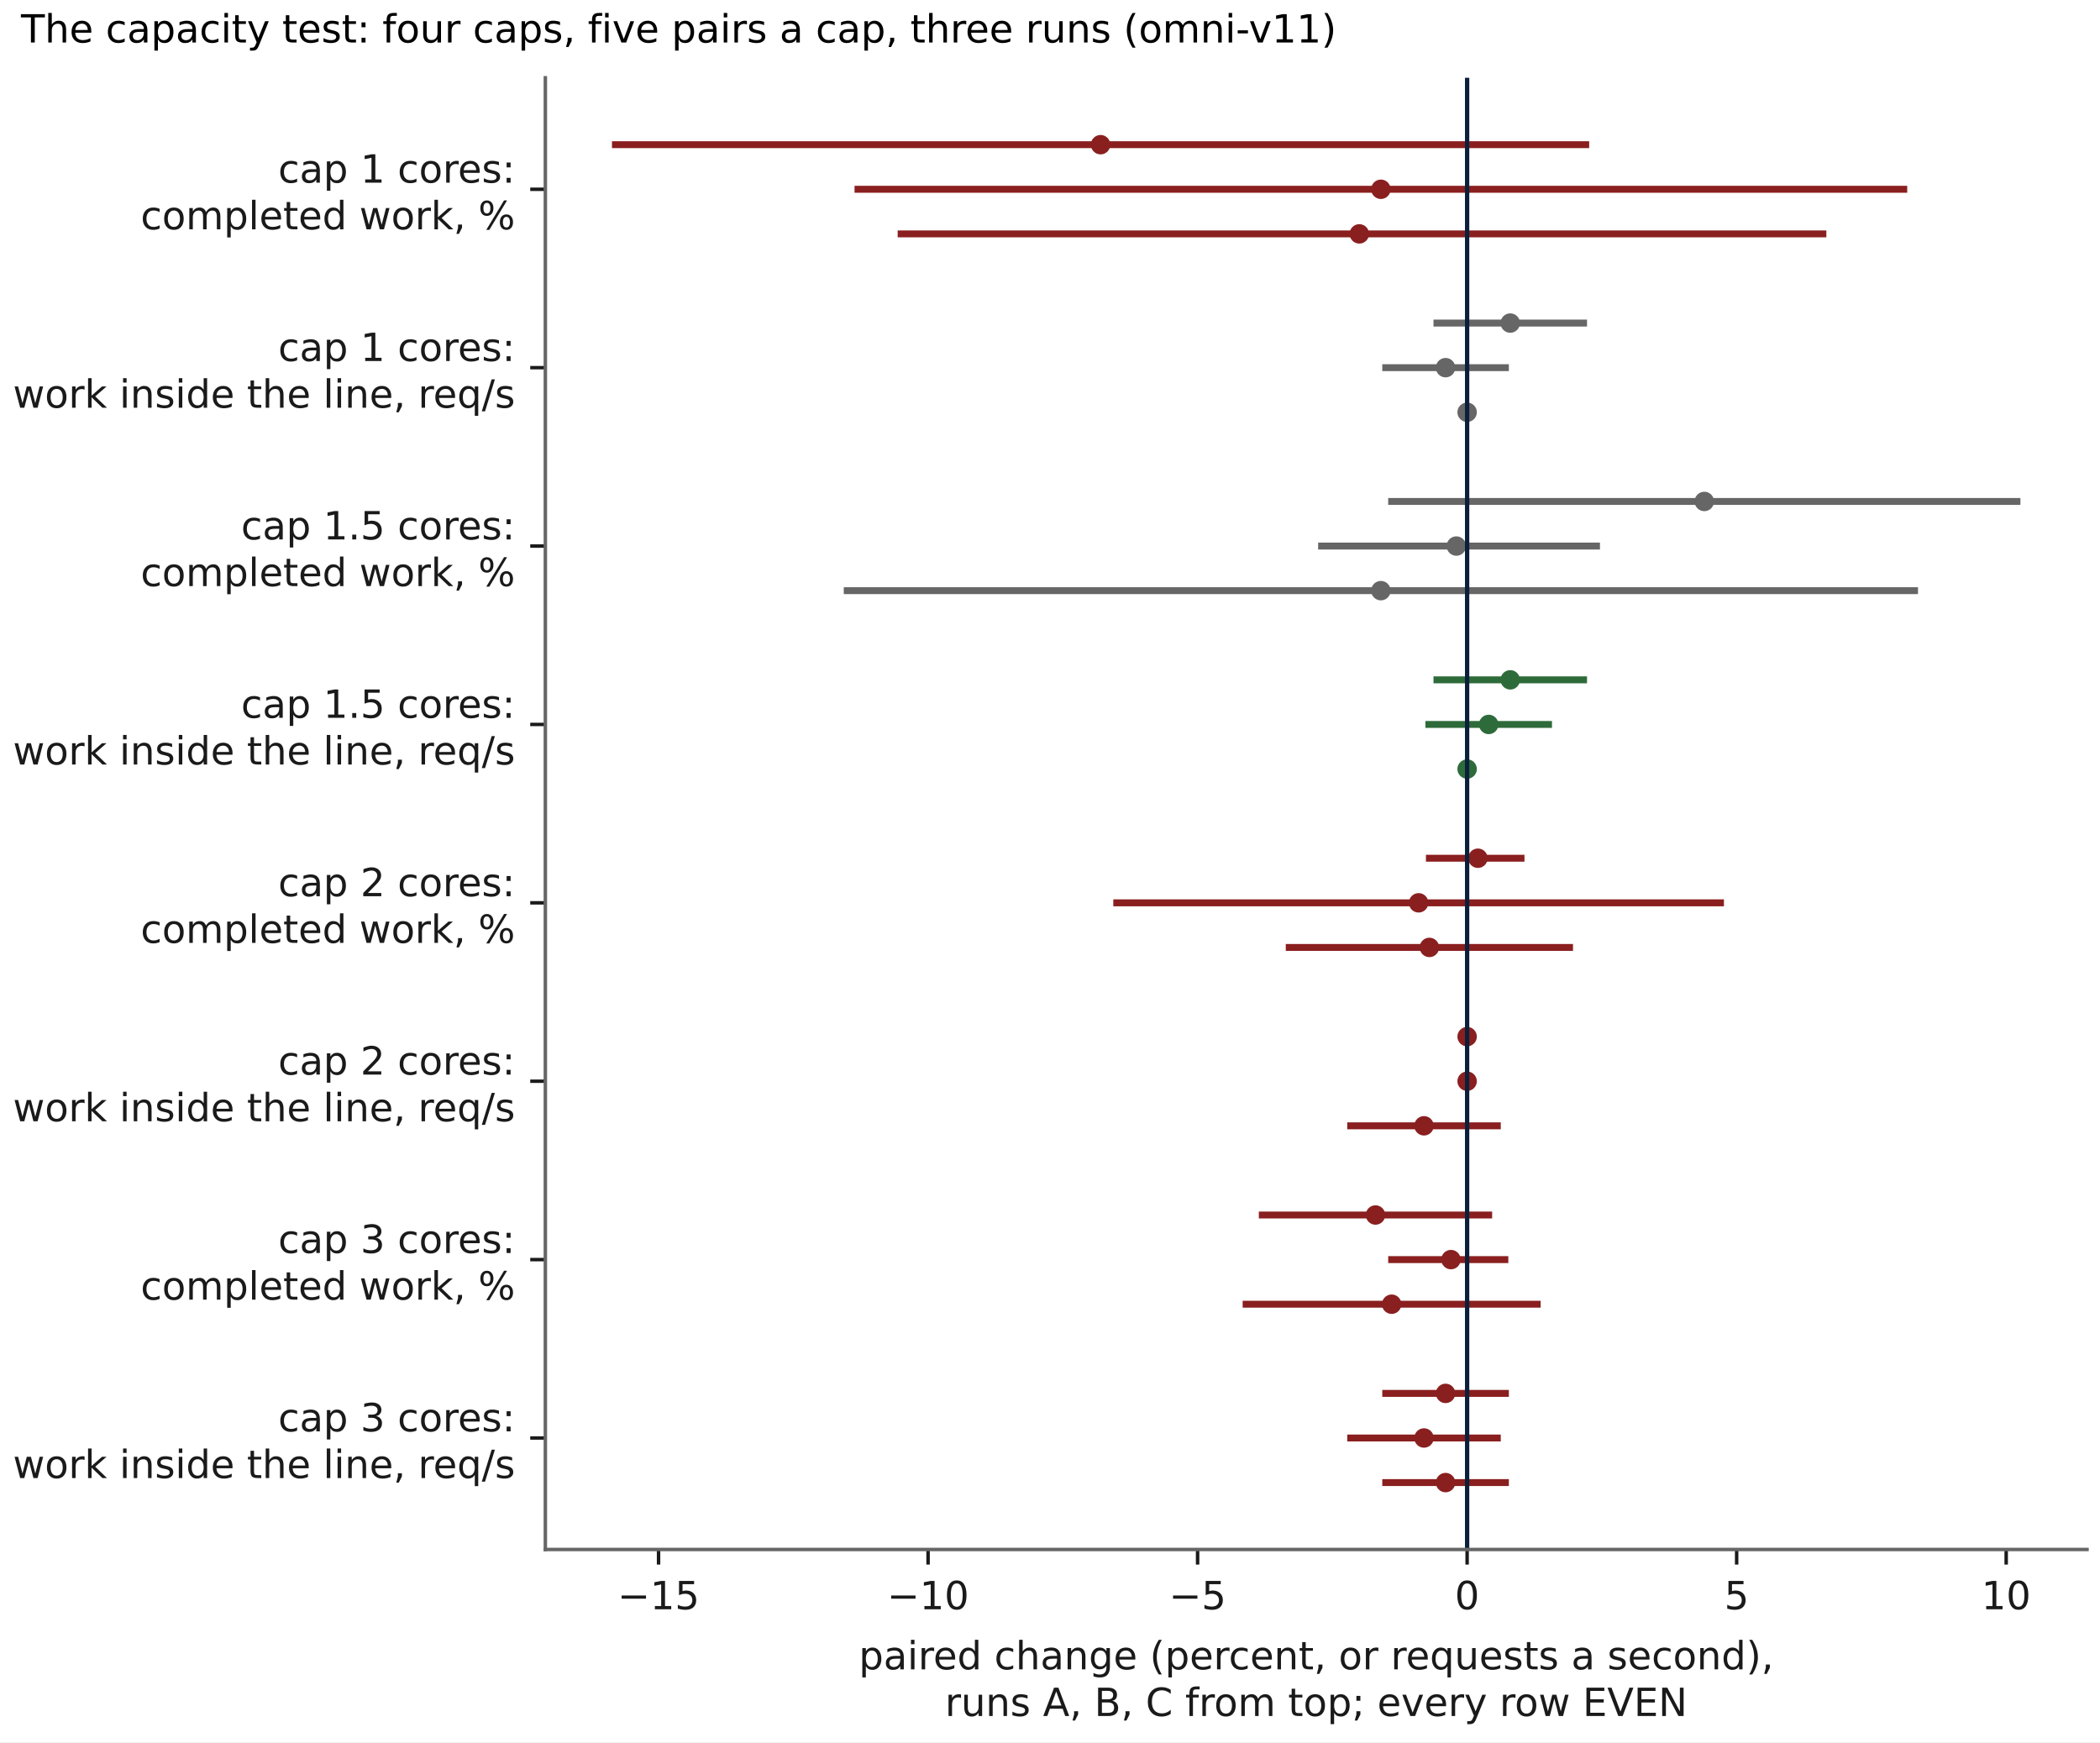
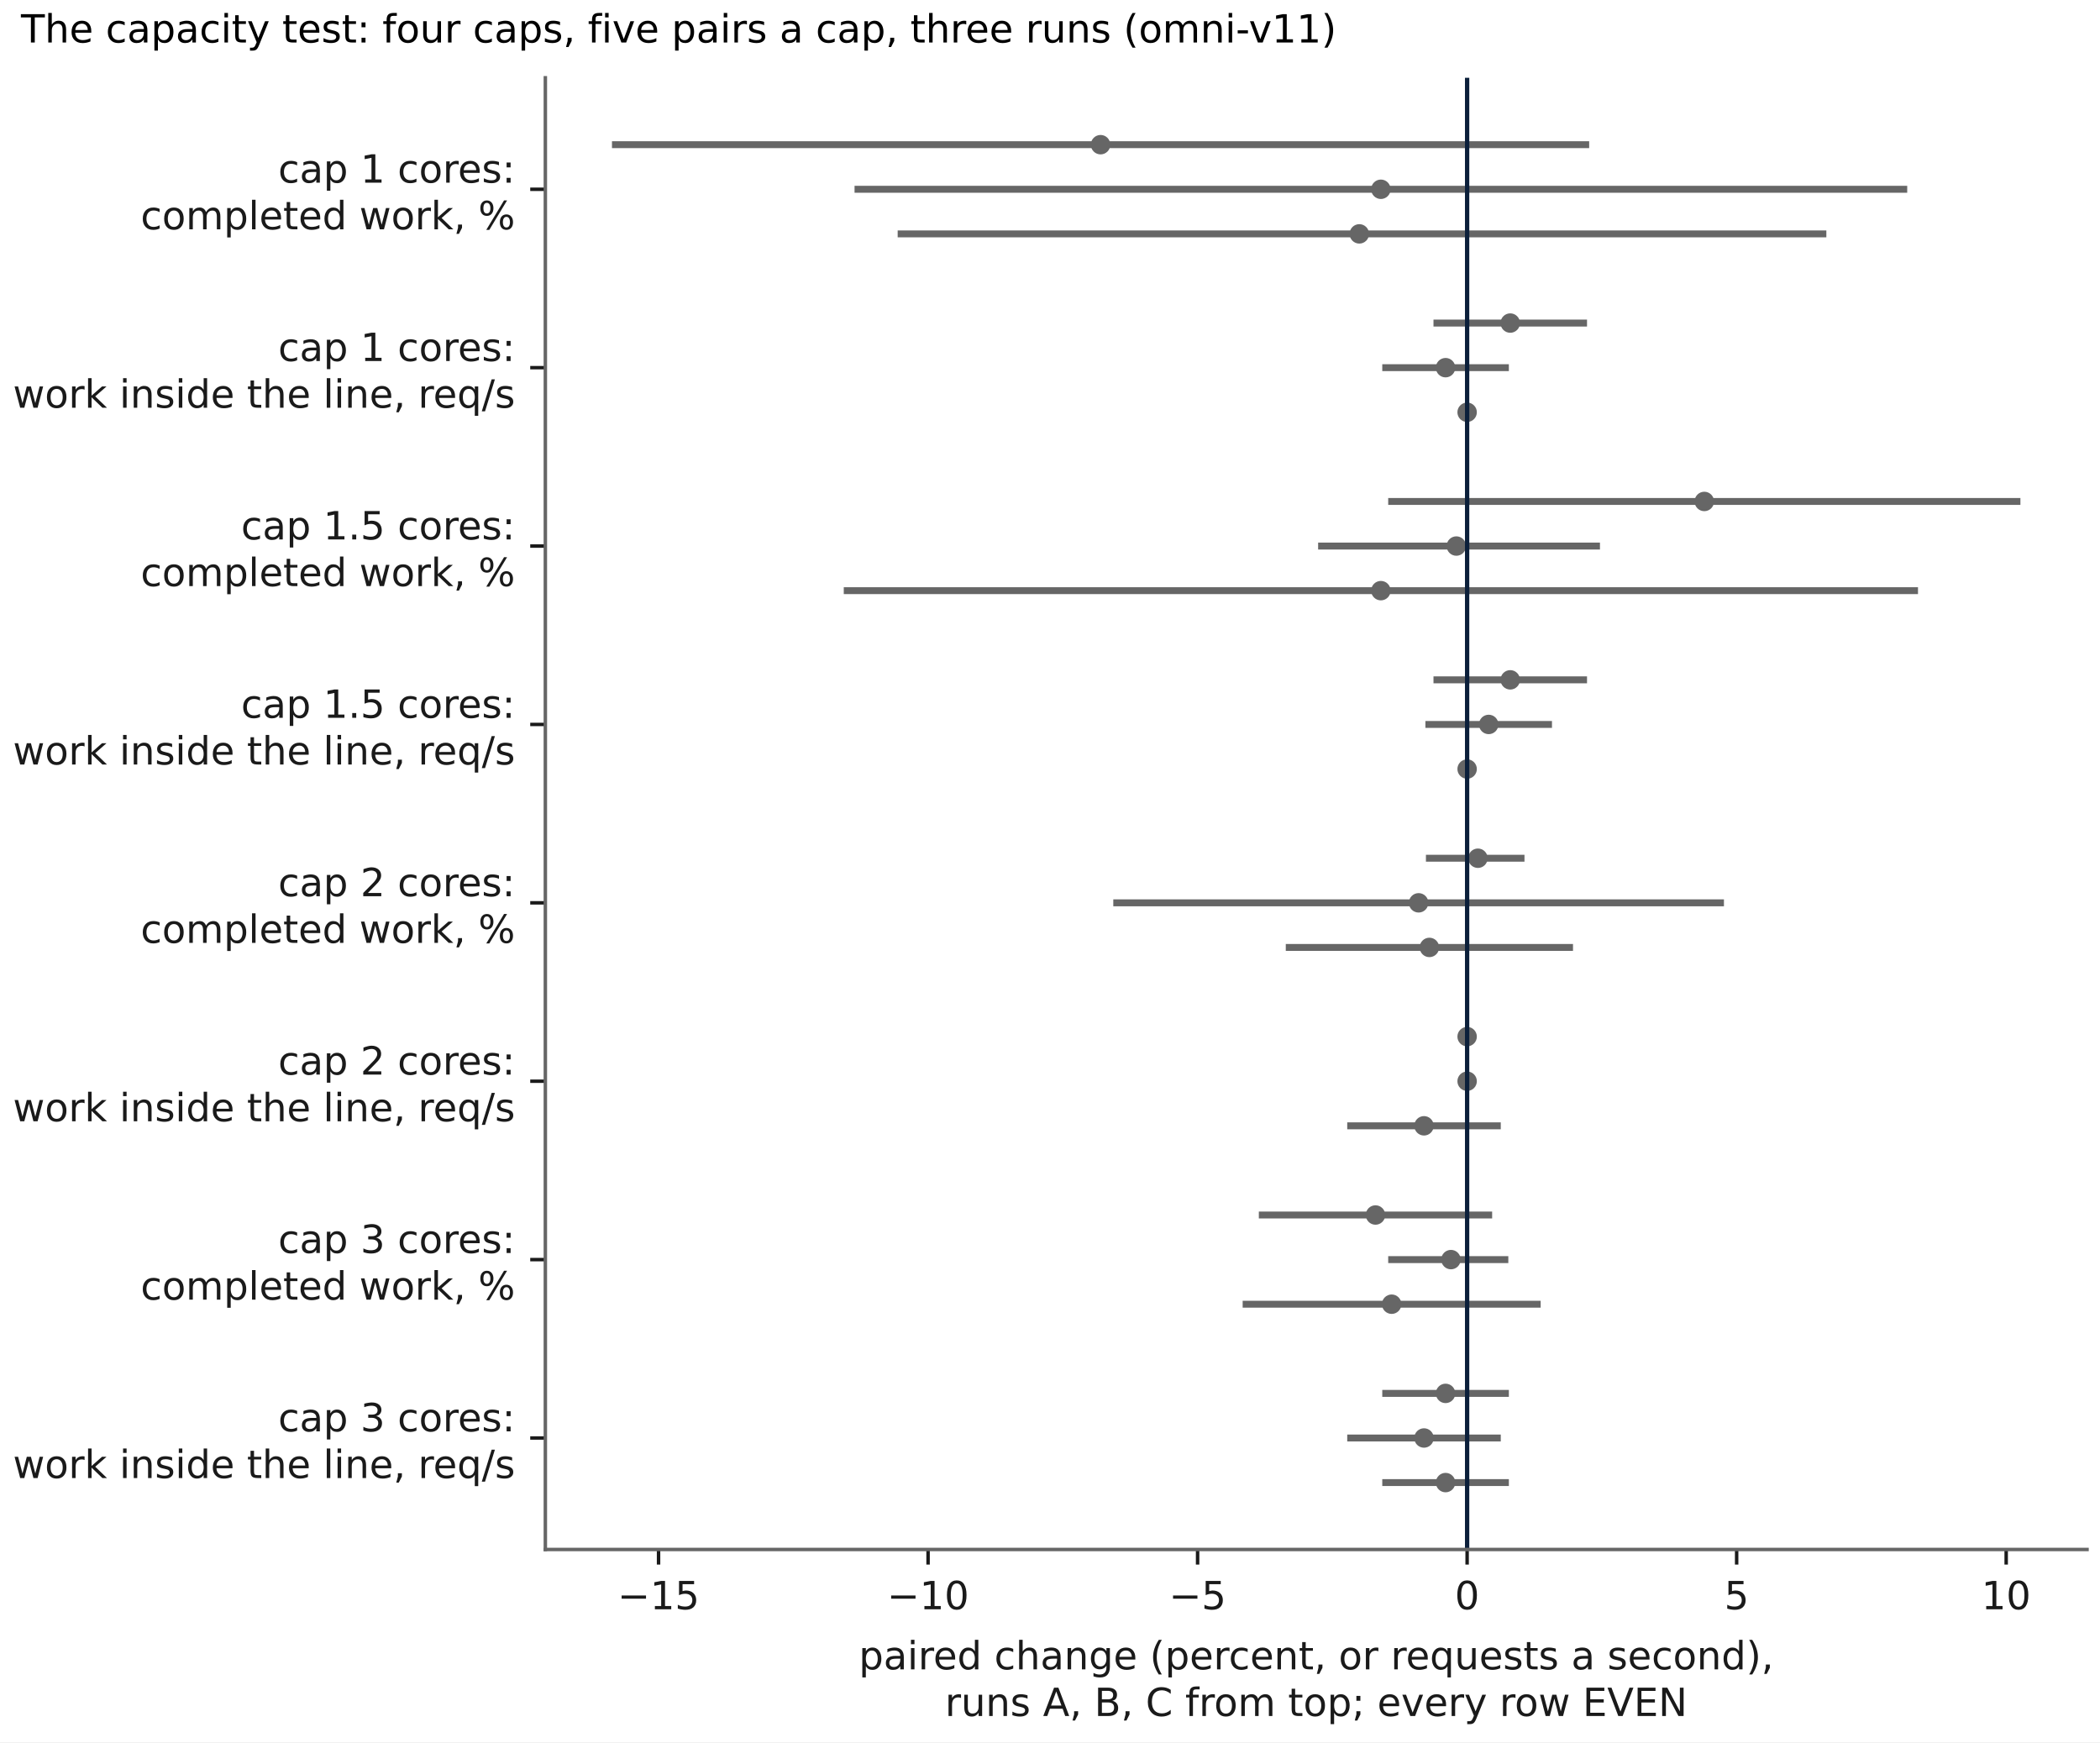
<svg xmlns="http://www.w3.org/2000/svg" xmlns:xlink="http://www.w3.org/1999/xlink" width="486pt" height="403.2pt" viewBox="0 0 486 403.2" version="1.1">
  <defs>
    <style type="text/css">*{stroke-linejoin: round; stroke-linecap: butt}</style>
  </defs>
  <g id="figure_1">
    <g id="patch_1">
      <path d="M 0 403.2  L 486 403.2  L 486 0  L 0 0  z " style="fill: #ffffff" />
    </g>
    <g id="axes_1">
      <g id="patch_2">
        <path d="M 126.21 358.595  L 483 358.595  L 483 18.001  L 126.21 18.001  z " style="fill: #ffffff" />
      </g>
      <g id="matplotlib.axis_1">
        <g id="xtick_1">
          <g id="line2d_1">
            <defs>
              <path id="m814b2a8047" d="M 0 0  L 0 3.5  " style="stroke: #1a1a1a; stroke-width: 0.8" />
            </defs>
            <g>
              <use xlink:href="#m814b2a8047" x="152.408" y="358.595" style="fill: #1a1a1a; stroke: #1a1a1a; stroke-width: 0.8" />
            </g>
          </g>
          <g id="text_1">
            <text style="font-size: 9px; font-family: 'DejaVu Sans'; text-anchor: middle; fill: #1a1a1a" x="152.408" y="372.433" transform="rotate(-0 152.4078 372.4327)">−15</text>
          </g>
        </g>
        <g id="xtick_2">
          <g id="line2d_2">
            <g>
              <use xlink:href="#m814b2a8047" x="214.784" y="358.595" style="fill: #1a1a1a; stroke: #1a1a1a; stroke-width: 0.8" />
            </g>
          </g>
          <g id="text_2">
            <text style="font-size: 9px; font-family: 'DejaVu Sans'; text-anchor: middle; fill: #1a1a1a" x="214.784" y="372.433" transform="rotate(-0 214.7836 372.4327)">−10</text>
          </g>
        </g>
        <g id="xtick_3">
          <g id="line2d_3">
            <g>
              <use xlink:href="#m814b2a8047" x="277.159" y="358.595" style="fill: #1a1a1a; stroke: #1a1a1a; stroke-width: 0.8" />
            </g>
          </g>
          <g id="text_3">
            <text style="font-size: 9px; font-family: 'DejaVu Sans'; text-anchor: middle; fill: #1a1a1a" x="277.159" y="372.433" transform="rotate(-0 277.1595 372.4327)">−5</text>
          </g>
        </g>
        <g id="xtick_4">
          <g id="line2d_4">
            <g>
              <use xlink:href="#m814b2a8047" x="339.535" y="358.595" style="fill: #1a1a1a; stroke: #1a1a1a; stroke-width: 0.8" />
            </g>
          </g>
          <g id="text_4">
            <text style="font-size: 9px; font-family: 'DejaVu Sans'; text-anchor: middle; fill: #1a1a1a" x="339.535" y="372.433" transform="rotate(-0 339.5353 372.4327)">0</text>
          </g>
        </g>
        <g id="xtick_5">
          <g id="line2d_5">
            <g>
              <use xlink:href="#m814b2a8047" x="401.911" y="358.595" style="fill: #1a1a1a; stroke: #1a1a1a; stroke-width: 0.8" />
            </g>
          </g>
          <g id="text_5">
            <text style="font-size: 9px; font-family: 'DejaVu Sans'; text-anchor: middle; fill: #1a1a1a" x="401.911" y="372.433" transform="rotate(-0 401.9112 372.4327)">5</text>
          </g>
        </g>
        <g id="xtick_6">
          <g id="line2d_6">
            <g>
              <use xlink:href="#m814b2a8047" x="464.287" y="358.595" style="fill: #1a1a1a; stroke: #1a1a1a; stroke-width: 0.8" />
            </g>
          </g>
          <g id="text_6">
            <text style="font-size: 9px; font-family: 'DejaVu Sans'; text-anchor: middle; fill: #1a1a1a" x="464.287" y="372.433" transform="rotate(-0 464.287 372.4327)">10</text>
          </g>
        </g>
        <g id="text_7">
          <text style="font-size: 9px; font-family: 'DejaVu Sans'; fill: #1a1a1a" transform="translate(198.7536 386.3343)">paired change (percent, or requests a second),</text>
          <text style="font-size: 9px; font-family: 'DejaVu Sans'; fill: #1a1a1a" transform="translate(218.7048 397.1368)">runs A, B, C from top; every row EVEN</text>
        </g>
      </g>
      <g id="matplotlib.axis_2">
        <g id="ytick_1">
          <g id="line2d_7">
            <defs>
              <path id="m31e56b5a68" d="M 0 0  L -3.5 0  " style="stroke: #1a1a1a; stroke-width: 0.8" />
            </defs>
            <g>
              <use xlink:href="#m31e56b5a68" x="126.21" y="332.792" style="fill: #1a1a1a; stroke: #1a1a1a; stroke-width: 0.8" />
            </g>
          </g>
          <g id="text_8">
            <text style="font-size: 9px; font-family: 'DejaVu Sans'; fill: #1a1a1a" transform="translate(64.3704 331.2605)">cap 3 cores:</text>
            <text style="font-size: 9px; font-family: 'DejaVu Sans'; fill: #1a1a1a" transform="translate(3.00024 342.0629)">work inside the line, req/s</text>
          </g>
        </g>
        <g id="ytick_2">
          <g id="line2d_8">
            <g>
              <use xlink:href="#m31e56b5a68" x="126.21" y="291.508" style="fill: #1a1a1a; stroke: #1a1a1a; stroke-width: 0.8" />
            </g>
          </g>
          <g id="text_9">
            <text style="font-size: 9px; font-family: 'DejaVu Sans'; fill: #1a1a1a" transform="translate(64.3704 289.9764)">cap 3 cores:</text>
            <text style="font-size: 9px; font-family: 'DejaVu Sans'; fill: #1a1a1a" transform="translate(32.54555 300.7789)">completed work, %</text>
          </g>
        </g>
        <g id="ytick_3">
          <g id="line2d_9">
            <g>
              <use xlink:href="#m31e56b5a68" x="126.21" y="250.224" style="fill: #1a1a1a; stroke: #1a1a1a; stroke-width: 0.8" />
            </g>
          </g>
          <g id="text_10">
            <text style="font-size: 9px; font-family: 'DejaVu Sans'; fill: #1a1a1a" transform="translate(64.3704 248.6924)">cap 2 cores:</text>
            <text style="font-size: 9px; font-family: 'DejaVu Sans'; fill: #1a1a1a" transform="translate(3.00024 259.4948)">work inside the line, req/s</text>
          </g>
        </g>
        <g id="ytick_4">
          <g id="line2d_10">
            <g>
              <use xlink:href="#m31e56b5a68" x="126.21" y="208.94" style="fill: #1a1a1a; stroke: #1a1a1a; stroke-width: 0.8" />
            </g>
          </g>
          <g id="text_11">
            <text style="font-size: 9px; font-family: 'DejaVu Sans'; fill: #1a1a1a" transform="translate(64.3704 207.4083)">cap 2 cores:</text>
            <text style="font-size: 9px; font-family: 'DejaVu Sans'; fill: #1a1a1a" transform="translate(32.54555 218.2108)">completed work, %</text>
          </g>
        </g>
        <g id="ytick_5">
          <g id="line2d_11">
            <g>
              <use xlink:href="#m31e56b5a68" x="126.21" y="167.656" style="fill: #1a1a1a; stroke: #1a1a1a; stroke-width: 0.8" />
            </g>
          </g>
          <g id="text_12">
            <text style="font-size: 9px; font-family: 'DejaVu Sans'; fill: #1a1a1a" transform="translate(55.78383 166.1243)">cap 1.5 cores:</text>
            <text style="font-size: 9px; font-family: 'DejaVu Sans'; fill: #1a1a1a" transform="translate(3.00024 176.9267)">work inside the line, req/s</text>
          </g>
        </g>
        <g id="ytick_6">
          <g id="line2d_12">
            <g>
              <use xlink:href="#m31e56b5a68" x="126.21" y="126.372" style="fill: #1a1a1a; stroke: #1a1a1a; stroke-width: 0.8" />
            </g>
          </g>
          <g id="text_13">
            <text style="font-size: 9px; font-family: 'DejaVu Sans'; fill: #1a1a1a" transform="translate(55.78383 124.8402)">cap 1.5 cores:</text>
            <text style="font-size: 9px; font-family: 'DejaVu Sans'; fill: #1a1a1a" transform="translate(32.54555 135.6427)">completed work, %</text>
          </g>
        </g>
        <g id="ytick_7">
          <g id="line2d_13">
            <g>
              <use xlink:href="#m31e56b5a68" x="126.21" y="85.088" style="fill: #1a1a1a; stroke: #1a1a1a; stroke-width: 0.8" />
            </g>
          </g>
          <g id="text_14">
            <text style="font-size: 9px; font-family: 'DejaVu Sans'; fill: #1a1a1a" transform="translate(64.3704 83.55616)">cap 1 cores:</text>
            <text style="font-size: 9px; font-family: 'DejaVu Sans'; fill: #1a1a1a" transform="translate(3.00024 94.35862)">work inside the line, req/s</text>
          </g>
        </g>
        <g id="ytick_8">
          <g id="line2d_14">
            <g>
              <use xlink:href="#m31e56b5a68" x="126.21" y="43.804" style="fill: #1a1a1a; stroke: #1a1a1a; stroke-width: 0.8" />
            </g>
          </g>
          <g id="text_15">
            <text style="font-size: 9px; font-family: 'DejaVu Sans'; fill: #1a1a1a" transform="translate(64.3704 42.27211)">cap 1 cores:</text>
            <text style="font-size: 9px; font-family: 'DejaVu Sans'; fill: #1a1a1a" transform="translate(32.54555 53.07457)">completed work, %</text>
          </g>
        </g>
      </g>
      <g id="line2d_15">
-         <path d="M 320.698 322.471  L 348.393 322.471  " clip-path="url(#pdcd9a6ac54)" style="fill: none; stroke: #8a1f1f; stroke-width: 1.6; stroke-linecap: square" />
+         <path d="M 320.698 322.471  L 348.393 322.471  " clip-path="url(#pdcd9a6ac54)" style="fill: none; stroke: #666666; stroke-width: 1.6; stroke-linecap: square" />
      </g>
      <g id="line2d_16">
-         <defs>
-           <path id="mc8ff781ac5" d="M 0 1.75  C 0.464 1.75 0.909 1.566 1.237 1.237  C 1.566 0.909 1.75 0.464 1.75 0  C 1.75 -0.464 1.566 -0.909 1.237 -1.237  C 0.909 -1.566 0.464 -1.75 0 -1.75  C -0.464 -1.75 -0.909 -1.566 -1.237 -1.237  C -1.566 -0.909 -1.75 -0.464 -1.75 0  C -1.75 0.464 -1.566 0.909 -1.237 1.237  C -0.909 1.566 -0.464 1.75 0 1.75  z " style="stroke: #8a1f1f" />
-         </defs>
-         <g clip-path="url(#pdcd9a6ac54)">
-           <use xlink:href="#mc8ff781ac5" x="334.545" y="322.471" style="fill: #8a1f1f; stroke: #8a1f1f" />
-         </g>
-       </g>
-       <g id="line2d_17">
-         <path d="M 312.589 332.792  L 346.521 332.792  " clip-path="url(#pdcd9a6ac54)" style="fill: none; stroke: #8a1f1f; stroke-width: 1.6; stroke-linecap: square" />
-       </g>
-       <g id="line2d_18">
-         <g clip-path="url(#pdcd9a6ac54)">
-           <use xlink:href="#mc8ff781ac5" x="329.555" y="332.792" style="fill: #8a1f1f; stroke: #8a1f1f" />
-         </g>
-       </g>
-       <g id="line2d_19">
-         <path d="M 320.698 343.113  L 348.393 343.113  " clip-path="url(#pdcd9a6ac54)" style="fill: none; stroke: #8a1f1f; stroke-width: 1.6; stroke-linecap: square" />
-       </g>
-       <g id="line2d_20">
-         <g clip-path="url(#pdcd9a6ac54)">
-           <use xlink:href="#mc8ff781ac5" x="334.545" y="343.113" style="fill: #8a1f1f; stroke: #8a1f1f" />
-         </g>
-       </g>
-       <g id="line2d_21">
-         <path d="M 292.13 281.187  L 344.525 281.187  " clip-path="url(#pdcd9a6ac54)" style="fill: none; stroke: #8a1f1f; stroke-width: 1.6; stroke-linecap: square" />
-       </g>
-       <g id="line2d_22">
-         <g clip-path="url(#pdcd9a6ac54)">
-           <use xlink:href="#mc8ff781ac5" x="318.328" y="281.187" style="fill: #8a1f1f; stroke: #8a1f1f" />
-         </g>
-       </g>
-       <g id="line2d_23">
-         <path d="M 322.07 291.508  L 348.268 291.508  " clip-path="url(#pdcd9a6ac54)" style="fill: none; stroke: #8a1f1f; stroke-width: 1.6; stroke-linecap: square" />
-       </g>
-       <g id="line2d_24">
-         <g clip-path="url(#pdcd9a6ac54)">
-           <use xlink:href="#mc8ff781ac5" x="335.793" y="291.508" style="fill: #8a1f1f; stroke: #8a1f1f" />
-         </g>
-       </g>
-       <g id="line2d_25">
-         <path d="M 288.387 301.829  L 355.753 301.829  " clip-path="url(#pdcd9a6ac54)" style="fill: none; stroke: #8a1f1f; stroke-width: 1.6; stroke-linecap: square" />
-       </g>
-       <g id="line2d_26">
-         <g clip-path="url(#pdcd9a6ac54)">
-           <use xlink:href="#mc8ff781ac5" x="322.07" y="301.829" style="fill: #8a1f1f; stroke: #8a1f1f" />
-         </g>
-       </g>
-       <g id="line2d_27">
-         <path d="M 339.535 239.903  L 339.535 239.903  " clip-path="url(#pdcd9a6ac54)" style="fill: none; stroke: #8a1f1f; stroke-width: 1.6; stroke-linecap: square" />
-       </g>
-       <g id="line2d_28">
-         <g clip-path="url(#pdcd9a6ac54)">
-           <use xlink:href="#mc8ff781ac5" x="339.535" y="239.903" style="fill: #8a1f1f; stroke: #8a1f1f" />
-         </g>
-       </g>
-       <g id="line2d_29">
-         <path d="M 339.535 250.224  L 339.535 250.224  " clip-path="url(#pdcd9a6ac54)" style="fill: none; stroke: #8a1f1f; stroke-width: 1.6; stroke-linecap: square" />
-       </g>
-       <g id="line2d_30">
-         <g clip-path="url(#pdcd9a6ac54)">
-           <use xlink:href="#mc8ff781ac5" x="339.535" y="250.224" style="fill: #8a1f1f; stroke: #8a1f1f" />
-         </g>
-       </g>
-       <g id="line2d_31">
-         <path d="M 312.589 260.545  L 346.521 260.545  " clip-path="url(#pdcd9a6ac54)" style="fill: none; stroke: #8a1f1f; stroke-width: 1.6; stroke-linecap: square" />
-       </g>
-       <g id="line2d_32">
-         <g clip-path="url(#pdcd9a6ac54)">
-           <use xlink:href="#mc8ff781ac5" x="329.555" y="260.545" style="fill: #8a1f1f; stroke: #8a1f1f" />
-         </g>
-       </g>
-       <g id="line2d_33">
-         <path d="M 330.803 198.619  L 352.01 198.619  " clip-path="url(#pdcd9a6ac54)" style="fill: none; stroke: #8a1f1f; stroke-width: 1.6; stroke-linecap: square" />
-       </g>
-       <g id="line2d_34">
-         <g clip-path="url(#pdcd9a6ac54)">
-           <use xlink:href="#mc8ff781ac5" x="342.03" y="198.619" style="fill: #8a1f1f; stroke: #8a1f1f" />
-         </g>
-       </g>
-       <g id="line2d_35">
-         <path d="M 258.447 208.94  L 398.169 208.94  " clip-path="url(#pdcd9a6ac54)" style="fill: none; stroke: #8a1f1f; stroke-width: 1.6; stroke-linecap: square" />
-       </g>
-       <g id="line2d_36">
-         <g clip-path="url(#pdcd9a6ac54)">
-           <use xlink:href="#mc8ff781ac5" x="328.308" y="208.94" style="fill: #8a1f1f; stroke: #8a1f1f" />
-         </g>
-       </g>
-       <g id="line2d_37">
-         <path d="M 298.367 219.261  L 363.238 219.261  " clip-path="url(#pdcd9a6ac54)" style="fill: none; stroke: #8a1f1f; stroke-width: 1.6; stroke-linecap: square" />
-       </g>
-       <g id="line2d_38">
-         <g clip-path="url(#pdcd9a6ac54)">
-           <use xlink:href="#mc8ff781ac5" x="330.803" y="219.261" style="fill: #8a1f1f; stroke: #8a1f1f" />
-         </g>
-       </g>
-       <g id="line2d_39">
-         <path d="M 332.549 157.335  L 366.482 157.335  " clip-path="url(#pdcd9a6ac54)" style="fill: none; stroke: #2e6b3a; stroke-width: 1.6; stroke-linecap: square" />
-       </g>
-       <g id="line2d_40">
-         <defs>
-           <path id="m73f3a7aa01" d="M 0 1.75  C 0.464 1.75 0.909 1.566 1.237 1.237  C 1.566 0.909 1.75 0.464 1.75 0  C 1.75 -0.464 1.566 -0.909 1.237 -1.237  C 0.909 -1.566 0.464 -1.75 0 -1.75  C -0.464 -1.75 -0.909 -1.566 -1.237 -1.237  C -1.566 -0.909 -1.75 -0.464 -1.75 0  C -1.75 0.464 -1.566 0.909 -1.237 1.237  C -0.909 1.566 -0.464 1.75 0 1.75  z " style="stroke: #2e6b3a" />
-         </defs>
-         <g clip-path="url(#pdcd9a6ac54)">
-           <use xlink:href="#m73f3a7aa01" x="349.515" y="157.335" style="fill: #2e6b3a; stroke: #2e6b3a" />
-         </g>
-       </g>
-       <g id="line2d_41">
-         <path d="M 330.678 167.656  L 358.373 167.656  " clip-path="url(#pdcd9a6ac54)" style="fill: none; stroke: #2e6b3a; stroke-width: 1.6; stroke-linecap: square" />
-       </g>
-       <g id="line2d_42">
-         <g clip-path="url(#pdcd9a6ac54)">
-           <use xlink:href="#m73f3a7aa01" x="344.525" y="167.656" style="fill: #2e6b3a; stroke: #2e6b3a" />
-         </g>
-       </g>
-       <g id="line2d_43">
-         <path d="M 339.535 177.977  L 339.535 177.977  " clip-path="url(#pdcd9a6ac54)" style="fill: none; stroke: #2e6b3a; stroke-width: 1.6; stroke-linecap: square" />
-       </g>
-       <g id="line2d_44">
-         <g clip-path="url(#pdcd9a6ac54)">
-           <use xlink:href="#m73f3a7aa01" x="339.535" y="177.977" style="fill: #2e6b3a; stroke: #2e6b3a" />
-         </g>
-       </g>
-       <g id="line2d_45">
-         <path d="M 322.07 116.051  L 466.782 116.051  " clip-path="url(#pdcd9a6ac54)" style="fill: none; stroke: #666666; stroke-width: 1.6; stroke-linecap: square" />
-       </g>
-       <g id="line2d_46">
        <defs>
          <path id="me5daacd1f5" d="M 0 1.75  C 0.464 1.75 0.909 1.566 1.237 1.237  C 1.566 0.909 1.75 0.464 1.75 0  C 1.75 -0.464 1.566 -0.909 1.237 -1.237  C 0.909 -1.566 0.464 -1.75 0 -1.75  C -0.464 -1.75 -0.909 -1.566 -1.237 -1.237  C -1.566 -0.909 -1.75 -0.464 -1.75 0  C -1.75 0.464 -1.566 0.909 -1.237 1.237  C -0.909 1.566 -0.464 1.75 0 1.75  z " style="stroke: #666666" />
        </defs>
        <g clip-path="url(#pdcd9a6ac54)">
+           <use xlink:href="#me5daacd1f5" x="334.545" y="322.471" style="fill: #666666; stroke: #666666" />
+         </g>
+       </g>
+       <g id="line2d_17">
+         <path d="M 312.589 332.792  L 346.521 332.792  " clip-path="url(#pdcd9a6ac54)" style="fill: none; stroke: #666666; stroke-width: 1.6; stroke-linecap: square" />
+       </g>
+       <g id="line2d_18">
+         <g clip-path="url(#pdcd9a6ac54)">
+           <use xlink:href="#me5daacd1f5" x="329.555" y="332.792" style="fill: #666666; stroke: #666666" />
+         </g>
+       </g>
+       <g id="line2d_19">
+         <path d="M 320.698 343.113  L 348.393 343.113  " clip-path="url(#pdcd9a6ac54)" style="fill: none; stroke: #666666; stroke-width: 1.6; stroke-linecap: square" />
+       </g>
+       <g id="line2d_20">
+         <g clip-path="url(#pdcd9a6ac54)">
+           <use xlink:href="#me5daacd1f5" x="334.545" y="343.113" style="fill: #666666; stroke: #666666" />
+         </g>
+       </g>
+       <g id="line2d_21">
+         <path d="M 292.13 281.187  L 344.525 281.187  " clip-path="url(#pdcd9a6ac54)" style="fill: none; stroke: #666666; stroke-width: 1.6; stroke-linecap: square" />
+       </g>
+       <g id="line2d_22">
+         <g clip-path="url(#pdcd9a6ac54)">
+           <use xlink:href="#me5daacd1f5" x="318.328" y="281.187" style="fill: #666666; stroke: #666666" />
+         </g>
+       </g>
+       <g id="line2d_23">
+         <path d="M 322.07 291.508  L 348.268 291.508  " clip-path="url(#pdcd9a6ac54)" style="fill: none; stroke: #666666; stroke-width: 1.6; stroke-linecap: square" />
+       </g>
+       <g id="line2d_24">
+         <g clip-path="url(#pdcd9a6ac54)">
+           <use xlink:href="#me5daacd1f5" x="335.793" y="291.508" style="fill: #666666; stroke: #666666" />
+         </g>
+       </g>
+       <g id="line2d_25">
+         <path d="M 288.387 301.829  L 355.753 301.829  " clip-path="url(#pdcd9a6ac54)" style="fill: none; stroke: #666666; stroke-width: 1.6; stroke-linecap: square" />
+       </g>
+       <g id="line2d_26">
+         <g clip-path="url(#pdcd9a6ac54)">
+           <use xlink:href="#me5daacd1f5" x="322.07" y="301.829" style="fill: #666666; stroke: #666666" />
+         </g>
+       </g>
+       <g id="line2d_27">
+         <path d="M 339.535 239.903  L 339.535 239.903  " clip-path="url(#pdcd9a6ac54)" style="fill: none; stroke: #666666; stroke-width: 1.6; stroke-linecap: square" />
+       </g>
+       <g id="line2d_28">
+         <g clip-path="url(#pdcd9a6ac54)">
+           <use xlink:href="#me5daacd1f5" x="339.535" y="239.903" style="fill: #666666; stroke: #666666" />
+         </g>
+       </g>
+       <g id="line2d_29">
+         <path d="M 339.535 250.224  L 339.535 250.224  " clip-path="url(#pdcd9a6ac54)" style="fill: none; stroke: #666666; stroke-width: 1.6; stroke-linecap: square" />
+       </g>
+       <g id="line2d_30">
+         <g clip-path="url(#pdcd9a6ac54)">
+           <use xlink:href="#me5daacd1f5" x="339.535" y="250.224" style="fill: #666666; stroke: #666666" />
+         </g>
+       </g>
+       <g id="line2d_31">
+         <path d="M 312.589 260.545  L 346.521 260.545  " clip-path="url(#pdcd9a6ac54)" style="fill: none; stroke: #666666; stroke-width: 1.6; stroke-linecap: square" />
+       </g>
+       <g id="line2d_32">
+         <g clip-path="url(#pdcd9a6ac54)">
+           <use xlink:href="#me5daacd1f5" x="329.555" y="260.545" style="fill: #666666; stroke: #666666" />
+         </g>
+       </g>
+       <g id="line2d_33">
+         <path d="M 330.803 198.619  L 352.01 198.619  " clip-path="url(#pdcd9a6ac54)" style="fill: none; stroke: #666666; stroke-width: 1.6; stroke-linecap: square" />
+       </g>
+       <g id="line2d_34">
+         <g clip-path="url(#pdcd9a6ac54)">
+           <use xlink:href="#me5daacd1f5" x="342.03" y="198.619" style="fill: #666666; stroke: #666666" />
+         </g>
+       </g>
+       <g id="line2d_35">
+         <path d="M 258.447 208.94  L 398.169 208.94  " clip-path="url(#pdcd9a6ac54)" style="fill: none; stroke: #666666; stroke-width: 1.6; stroke-linecap: square" />
+       </g>
+       <g id="line2d_36">
+         <g clip-path="url(#pdcd9a6ac54)">
+           <use xlink:href="#me5daacd1f5" x="328.308" y="208.94" style="fill: #666666; stroke: #666666" />
+         </g>
+       </g>
+       <g id="line2d_37">
+         <path d="M 298.367 219.261  L 363.238 219.261  " clip-path="url(#pdcd9a6ac54)" style="fill: none; stroke: #666666; stroke-width: 1.6; stroke-linecap: square" />
+       </g>
+       <g id="line2d_38">
+         <g clip-path="url(#pdcd9a6ac54)">
+           <use xlink:href="#me5daacd1f5" x="330.803" y="219.261" style="fill: #666666; stroke: #666666" />
+         </g>
+       </g>
+       <g id="line2d_39">
+         <path d="M 332.549 157.335  L 366.482 157.335  " clip-path="url(#pdcd9a6ac54)" style="fill: none; stroke: #666666; stroke-width: 1.6; stroke-linecap: square" />
+       </g>
+       <g id="line2d_40">
+         <g clip-path="url(#pdcd9a6ac54)">
+           <use xlink:href="#me5daacd1f5" x="349.515" y="157.335" style="fill: #666666; stroke: #666666" />
+         </g>
+       </g>
+       <g id="line2d_41">
+         <path d="M 330.678 167.656  L 358.373 167.656  " clip-path="url(#pdcd9a6ac54)" style="fill: none; stroke: #666666; stroke-width: 1.6; stroke-linecap: square" />
+       </g>
+       <g id="line2d_42">
+         <g clip-path="url(#pdcd9a6ac54)">
+           <use xlink:href="#me5daacd1f5" x="344.525" y="167.656" style="fill: #666666; stroke: #666666" />
+         </g>
+       </g>
+       <g id="line2d_43">
+         <path d="M 339.535 177.977  L 339.535 177.977  " clip-path="url(#pdcd9a6ac54)" style="fill: none; stroke: #666666; stroke-width: 1.6; stroke-linecap: square" />
+       </g>
+       <g id="line2d_44">
+         <g clip-path="url(#pdcd9a6ac54)">
+           <use xlink:href="#me5daacd1f5" x="339.535" y="177.977" style="fill: #666666; stroke: #666666" />
+         </g>
+       </g>
+       <g id="line2d_45">
+         <path d="M 322.07 116.051  L 466.782 116.051  " clip-path="url(#pdcd9a6ac54)" style="fill: none; stroke: #666666; stroke-width: 1.6; stroke-linecap: square" />
+       </g>
+       <g id="line2d_46">
+         <g clip-path="url(#pdcd9a6ac54)">
          <use xlink:href="#me5daacd1f5" x="394.426" y="116.051" style="fill: #666666; stroke: #666666" />
        </g>
      </g>
      <g id="line2d_47">
        <path d="M 305.852 126.372  L 369.476 126.372  " clip-path="url(#pdcd9a6ac54)" style="fill: none; stroke: #666666; stroke-width: 1.6; stroke-linecap: square" />
      </g>
      <g id="line2d_48">
        <g clip-path="url(#pdcd9a6ac54)">
          <use xlink:href="#me5daacd1f5" x="337.04" y="126.372" style="fill: #666666; stroke: #666666" />
        </g>
      </g>
      <g id="line2d_49">
        <path d="M 196.071 136.693  L 443.079 136.693  " clip-path="url(#pdcd9a6ac54)" style="fill: none; stroke: #666666; stroke-width: 1.6; stroke-linecap: square" />
      </g>
      <g id="line2d_50">
        <g clip-path="url(#pdcd9a6ac54)">
          <use xlink:href="#me5daacd1f5" x="319.575" y="136.693" style="fill: #666666; stroke: #666666" />
        </g>
      </g>
      <g id="line2d_51">
        <path d="M 332.549 74.767  L 366.482 74.767  " clip-path="url(#pdcd9a6ac54)" style="fill: none; stroke: #666666; stroke-width: 1.6; stroke-linecap: square" />
      </g>
      <g id="line2d_52">
        <g clip-path="url(#pdcd9a6ac54)">
          <use xlink:href="#me5daacd1f5" x="349.515" y="74.767" style="fill: #666666; stroke: #666666" />
        </g>
      </g>
      <g id="line2d_53">
        <path d="M 320.698 85.088  L 348.393 85.088  " clip-path="url(#pdcd9a6ac54)" style="fill: none; stroke: #666666; stroke-width: 1.6; stroke-linecap: square" />
      </g>
      <g id="line2d_54">
        <g clip-path="url(#pdcd9a6ac54)">
          <use xlink:href="#me5daacd1f5" x="334.545" y="85.088" style="fill: #666666; stroke: #666666" />
        </g>
      </g>
      <g id="line2d_55">
        <path d="M 339.535 95.409  L 339.535 95.409  " clip-path="url(#pdcd9a6ac54)" style="fill: none; stroke: #666666; stroke-width: 1.6; stroke-linecap: square" />
      </g>
      <g id="line2d_56">
        <g clip-path="url(#pdcd9a6ac54)">
          <use xlink:href="#me5daacd1f5" x="339.535" y="95.409" style="fill: #666666; stroke: #666666" />
        </g>
      </g>
      <g id="line2d_57">
-         <path d="M 142.428 33.483  L 366.981 33.483  " clip-path="url(#pdcd9a6ac54)" style="fill: none; stroke: #8a1f1f; stroke-width: 1.6; stroke-linecap: square" />
+         <path d="M 142.428 33.483  L 366.981 33.483  " clip-path="url(#pdcd9a6ac54)" style="fill: none; stroke: #666666; stroke-width: 1.6; stroke-linecap: square" />
      </g>
      <g id="line2d_58">
        <g clip-path="url(#pdcd9a6ac54)">
-           <use xlink:href="#mc8ff781ac5" x="254.704" y="33.483" style="fill: #8a1f1f; stroke: #8a1f1f" />
+           <use xlink:href="#me5daacd1f5" x="254.704" y="33.483" style="fill: #666666; stroke: #666666" />
        </g>
      </g>
      <g id="line2d_59">
-         <path d="M 198.566 43.804  L 440.584 43.804  " clip-path="url(#pdcd9a6ac54)" style="fill: none; stroke: #8a1f1f; stroke-width: 1.6; stroke-linecap: square" />
+         <path d="M 198.566 43.804  L 440.584 43.804  " clip-path="url(#pdcd9a6ac54)" style="fill: none; stroke: #666666; stroke-width: 1.6; stroke-linecap: square" />
      </g>
      <g id="line2d_60">
        <g clip-path="url(#pdcd9a6ac54)">
-           <use xlink:href="#mc8ff781ac5" x="319.575" y="43.804" style="fill: #8a1f1f; stroke: #8a1f1f" />
+           <use xlink:href="#me5daacd1f5" x="319.575" y="43.804" style="fill: #666666; stroke: #666666" />
        </g>
      </g>
      <g id="line2d_61">
-         <path d="M 208.546 54.125  L 421.871 54.125  " clip-path="url(#pdcd9a6ac54)" style="fill: none; stroke: #8a1f1f; stroke-width: 1.6; stroke-linecap: square" />
+         <path d="M 208.546 54.125  L 421.871 54.125  " clip-path="url(#pdcd9a6ac54)" style="fill: none; stroke: #666666; stroke-width: 1.6; stroke-linecap: square" />
      </g>
      <g id="line2d_62">
        <g clip-path="url(#pdcd9a6ac54)">
-           <use xlink:href="#mc8ff781ac5" x="314.585" y="54.125" style="fill: #8a1f1f; stroke: #8a1f1f" />
+           <use xlink:href="#me5daacd1f5" x="314.585" y="54.125" style="fill: #666666; stroke: #666666" />
        </g>
      </g>
      <g id="line2d_63">
        <path d="M 339.535 358.595  L 339.535 18.001  " clip-path="url(#pdcd9a6ac54)" style="fill: none; stroke: #0b1f3a; stroke-linecap: square" />
      </g>
      <g id="patch_3">
        <path d="M 126.21 358.595  L 126.21 18.001  " style="fill: none; stroke: #666666; stroke-width: 0.8; stroke-linejoin: miter; stroke-linecap: square" />
      </g>
      <g id="patch_4">
        <path d="M 126.21 358.595  L 483 358.595  " style="fill: none; stroke: #666666; stroke-width: 0.8; stroke-linejoin: miter; stroke-linecap: square" />
      </g>
    </g>
    <g id="text_16">
      <text style="font-size: 9px; font-family: 'DejaVu Sans'; text-anchor: start" x="4.86" y="9.839" transform="rotate(-0 4.86 9.838834)">The capacity test: four caps, five pairs a cap, three runs (omni-v11)</text>
    </g>
  </g>
  <defs>
    <clipPath id="pdcd9a6ac54">
      <rect x="126.21" y="18.001" width="356.79" height="340.593" />
    </clipPath>
  </defs>
</svg>
